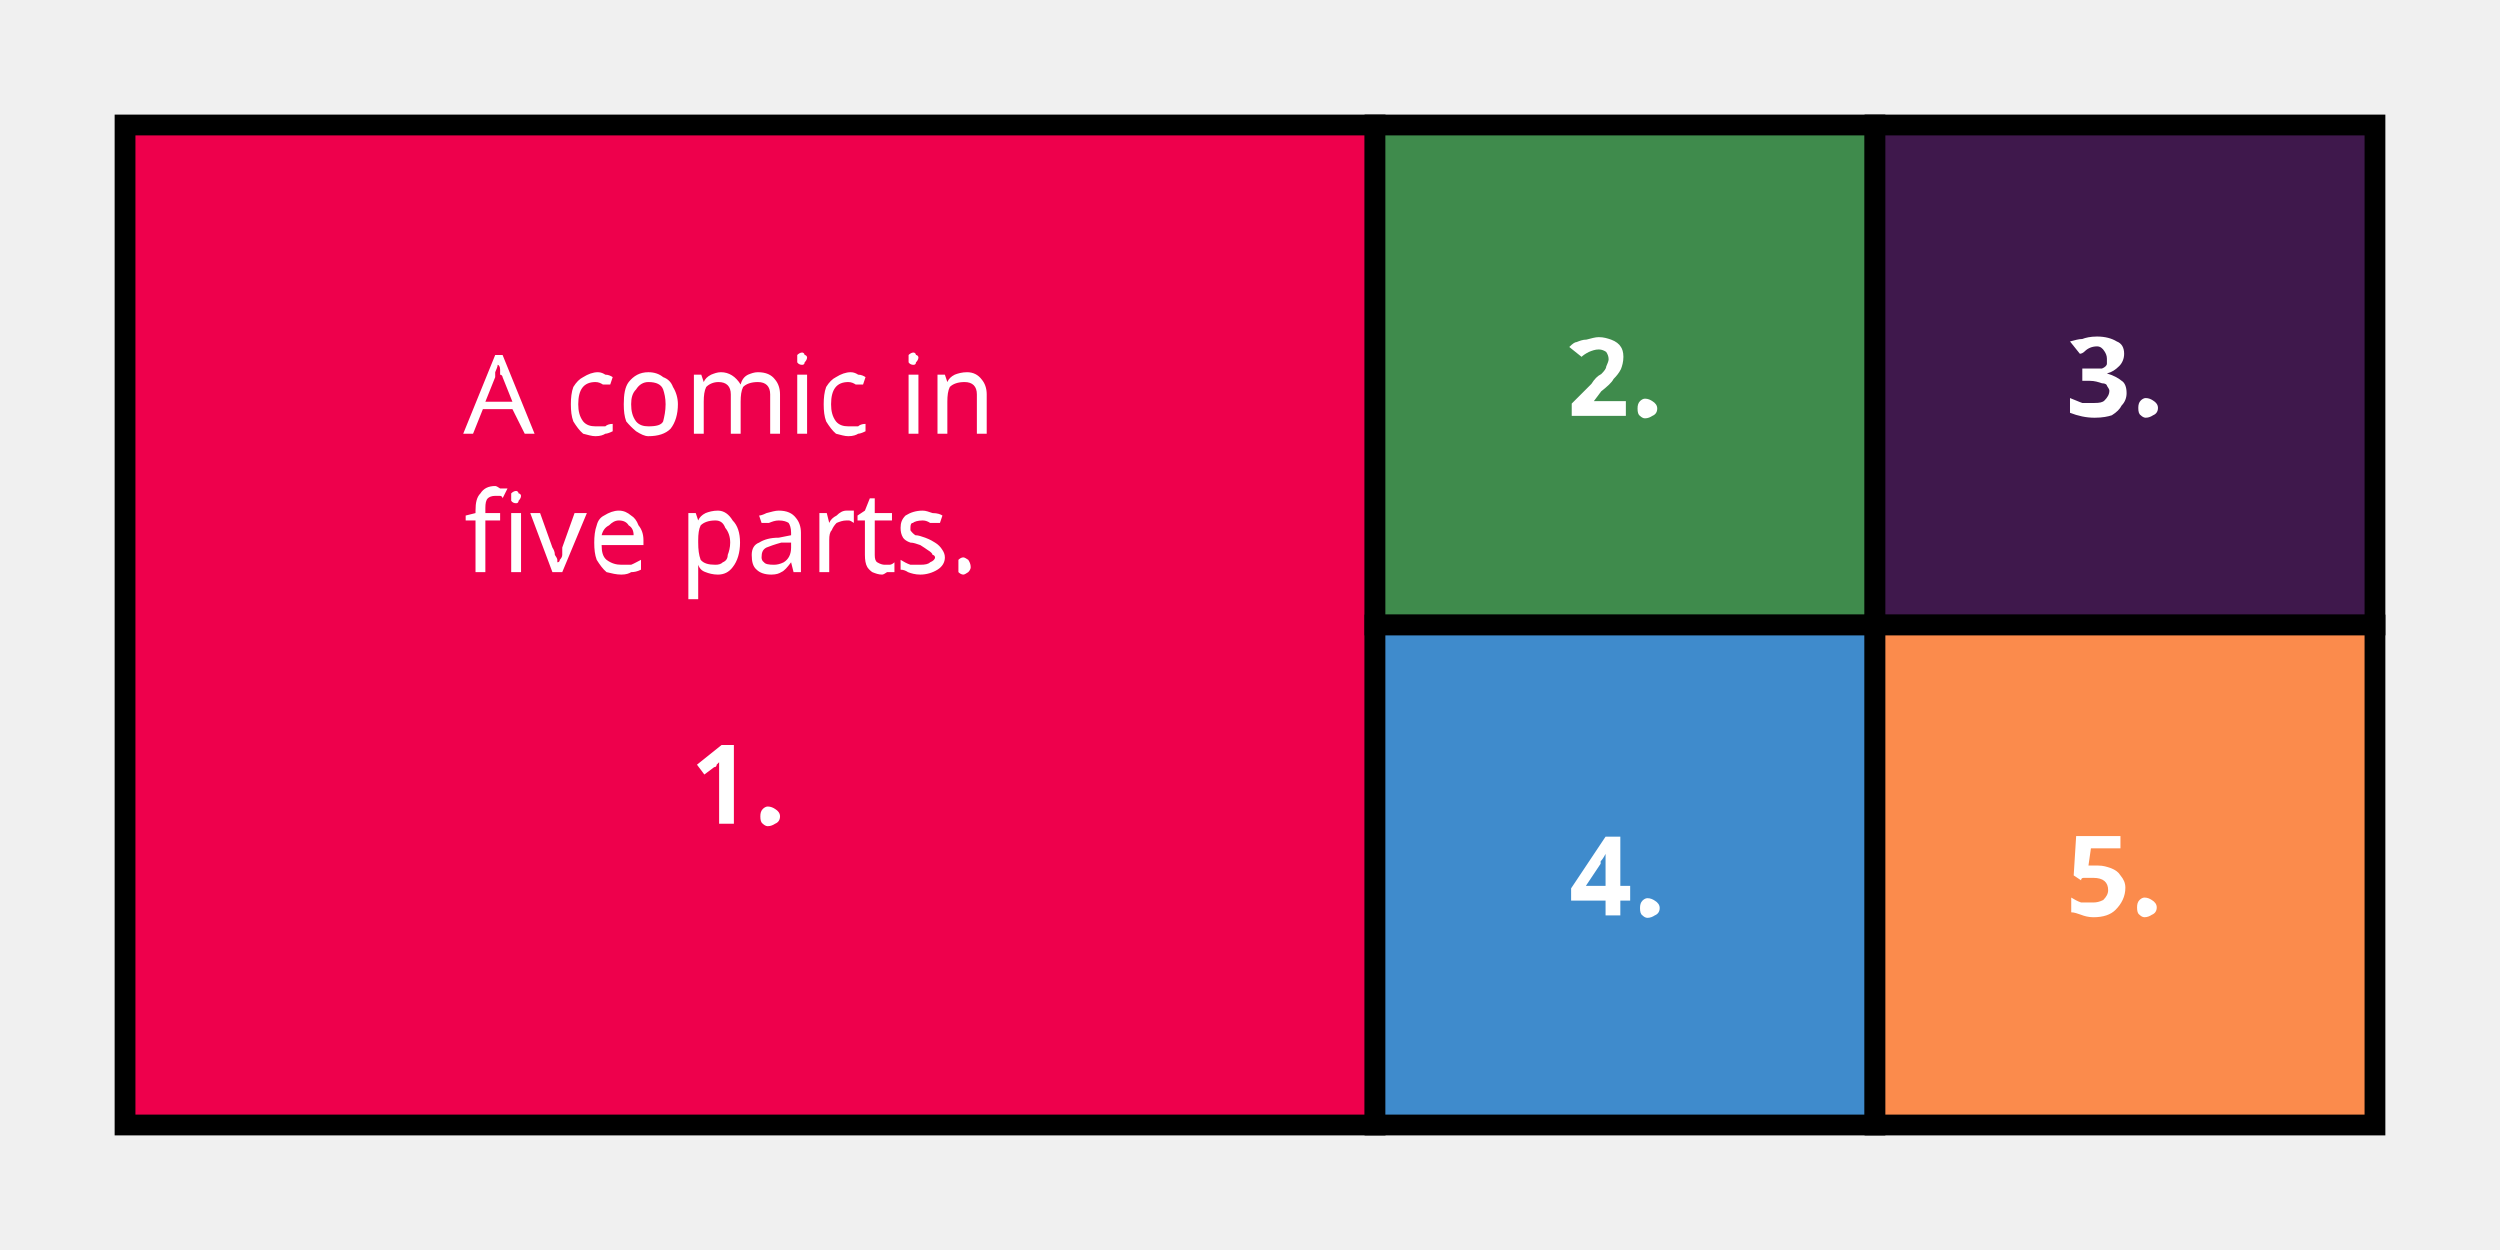
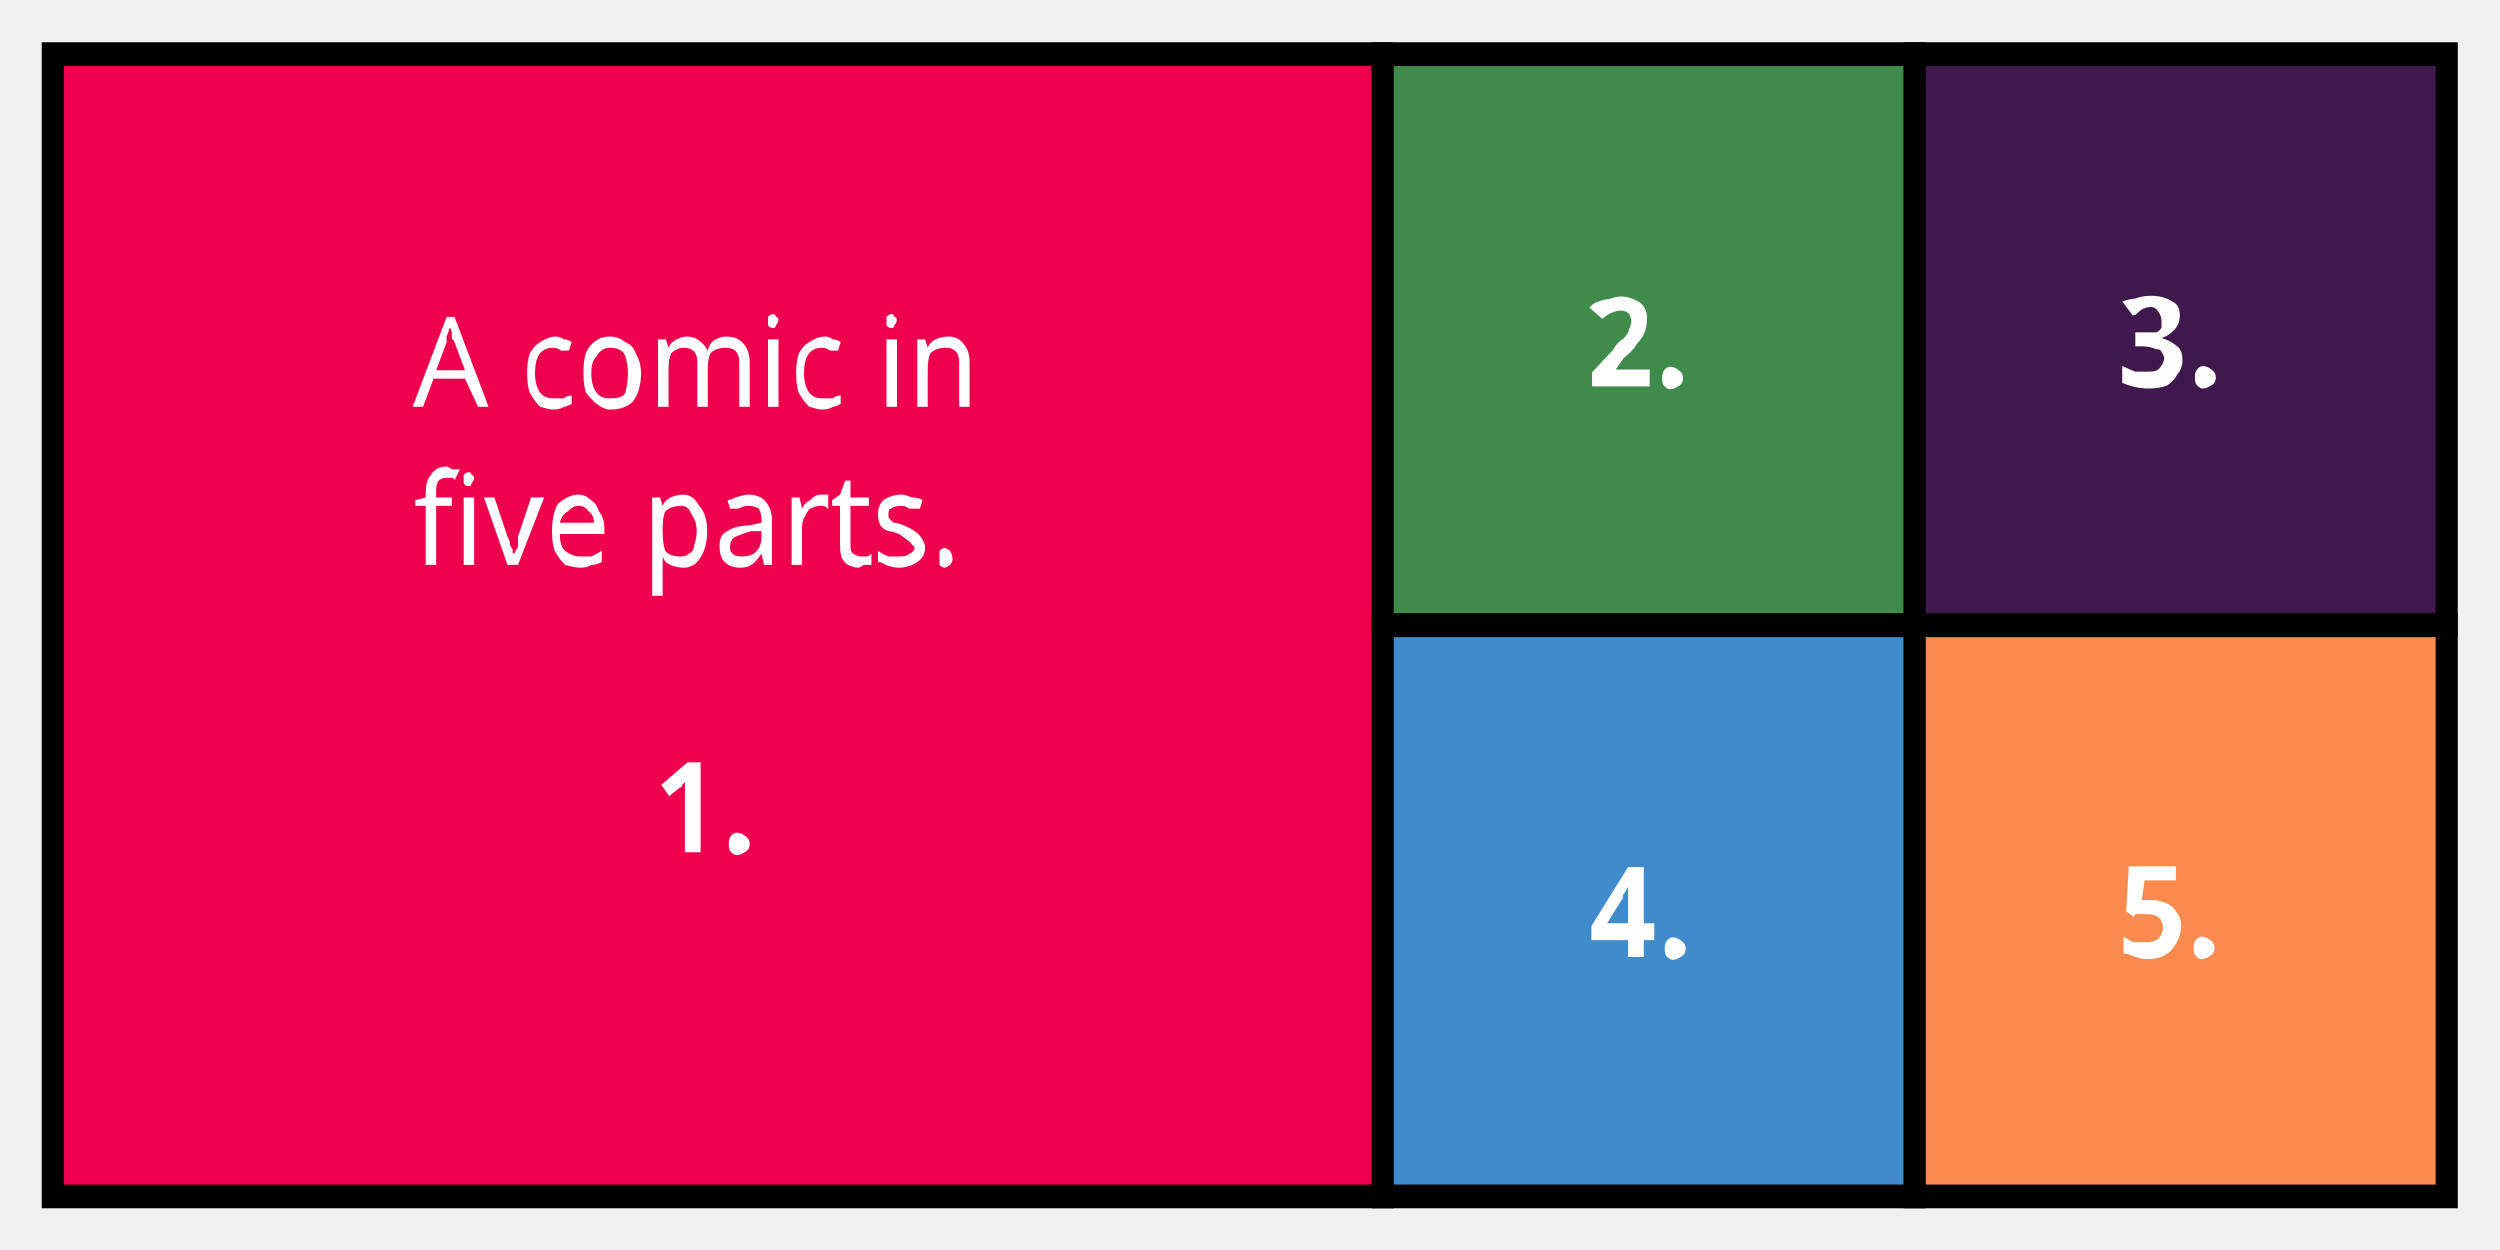
<svg xmlns="http://www.w3.org/2000/svg" width="60" height="30" viewBox="0 0 15.875 7.937" version="1.1" id="svg8">
  <defs id="defs2" />
  <g id="layer1" transform="translate(0,-289.0625)">
-     <rect style="opacity:1;fill:#ee004c;fill-opacity:1;stroke:#000000;stroke-width:0.132;stroke-linecap:butt;stroke-linejoin:miter;stroke-miterlimit:4;stroke-dasharray:none;stroke-opacity:1" id="rect835" width="7.938" height="6.35" x="0.794" y="289.856" />
-     <rect style="opacity:1;fill:#3f8b4c;fill-opacity:1;stroke:#000000;stroke-width:0.132;stroke-linecap:butt;stroke-linejoin:miter;stroke-miterlimit:4;stroke-dasharray:none;stroke-opacity:1" id="rect835-3" width="3.175" height="3.175" x="8.731" y="289.856" />
-     <rect style="opacity:1;fill:#3f184c;fill-opacity:1;stroke:#000000;stroke-width:0.132;stroke-linecap:butt;stroke-linejoin:miter;stroke-miterlimit:4;stroke-dasharray:none;stroke-opacity:1" id="rect835-3-6" width="3.175" height="3.175" x="11.906" y="289.856" />
-     <rect style="opacity:1;fill:#3f8bcc;fill-opacity:1;stroke:#000000;stroke-width:0.132;stroke-linecap:butt;stroke-linejoin:miter;stroke-miterlimit:4;stroke-dasharray:none;stroke-opacity:1" id="rect835-3-7" width="3.175" height="3.175" x="8.731" y="293.031" />
-     <rect style="opacity:1;fill:#fb8b4c;fill-opacity:1;stroke:#000000;stroke-width:0.132;stroke-linecap:butt;stroke-linejoin:miter;stroke-miterlimit:4;stroke-dasharray:none;stroke-opacity:1" id="rect835-3-5" width="3.175" height="3.175" x="11.906" y="293.031" />
-     <text xml:space="preserve" style="font-style:normal;font-weight:normal;font-size:0.706px;line-height:1.25;font-family:sans-serif;letter-spacing:0px;word-spacing:0px;fill:#ffffff;fill-opacity:1;stroke:none;stroke-width:0.265" x="2.94" y="291.816" id="text899">
-       <tspan id="tspan897" x="2.94" y="291.816" style="fill:#ffffff;fill-opacity:1;stroke-width:0.265">A comic in</tspan>
-       <tspan x="2.94" y="292.698" style="fill:#ffffff;fill-opacity:1;stroke-width:0.265" id="tspan901">five parts.</tspan>
-     </text>
-     <text xml:space="preserve" style="font-style:normal;font-weight:normal;font-size:0.706px;line-height:1.25;font-family:sans-serif;letter-spacing:0px;word-spacing:0px;fill:#ffffff;fill-opacity:1;stroke:none;stroke-width:0.265" x="4.379" y="294.294" id="text905">
-       <tspan id="tspan903" x="4.379" y="294.294" style="font-weight:bold;fill:#ffffff;fill-opacity:1;stroke-width:0.265">1.</tspan>
-     </text>
-     <text xml:space="preserve" style="font-style:normal;font-weight:normal;font-size:0.706px;line-height:1.25;font-family:sans-serif;letter-spacing:0px;word-spacing:0px;fill:#ffffff;fill-opacity:1;stroke:none;stroke-width:0.265" x="9.948" y="291.706" id="text905-3">
-       <tspan id="tspan903-5" x="9.948" y="291.706" style="font-weight:bold;fill:#ffffff;fill-opacity:1;stroke-width:0.265">2.</tspan>
-     </text>
-     <text xml:space="preserve" style="font-style:normal;font-weight:normal;font-size:0.706px;line-height:1.25;font-family:sans-serif;letter-spacing:0px;word-spacing:0px;fill:#ffffff;fill-opacity:1;stroke:none;stroke-width:0.265" x="13.127" y="291.701" id="text905-6">
-       <tspan id="tspan903-2" x="13.127" y="291.701" style="font-weight:bold;fill:#ffffff;fill-opacity:1;stroke-width:0.265">3.</tspan>
-     </text>
-     <text xml:space="preserve" style="font-style:normal;font-weight:normal;font-size:0.706px;line-height:1.25;font-family:sans-serif;letter-spacing:0px;word-spacing:0px;fill:#ffffff;fill-opacity:1;stroke:none;stroke-width:0.265" x="9.96" y="294.876" id="text905-9">
-       <tspan id="tspan903-1" x="9.96" y="294.876" style="font-weight:bold;fill:#ffffff;fill-opacity:1;stroke-width:0.265">4.</tspan>
-     </text>
-     <text xml:space="preserve" style="font-style:normal;font-weight:normal;font-size:0.706px;line-height:1.25;font-family:sans-serif;letter-spacing:0px;word-spacing:0px;fill:#ffffff;fill-opacity:1;stroke:none;stroke-width:0.265" x="13.123" y="294.871" id="text905-2">
-       <tspan id="tspan903-7" x="13.123" y="294.871" style="font-weight:bold;fill:#ffffff;fill-opacity:1;stroke-width:0.265">5.</tspan>
-     </text>
+     <g id="g1569" transform="matrix(1.064002,0,0,1.14228,-0.5095891,-41.69069)">
+       <rect y="289.856" x="0.794" height="6.35" width="7.938" id="rect835" style="opacity:1;fill:#ee004c;fill-opacity:1;stroke:#000000;stroke-width:0.132;stroke-linecap:butt;stroke-linejoin:miter;stroke-miterlimit:4;stroke-dasharray:none;stroke-opacity:1" />
+       <rect y="289.856" x="8.731" height="3.175" width="3.175" id="rect835-3" style="opacity:1;fill:#3f8b4c;fill-opacity:1;stroke:#000000;stroke-width:0.132;stroke-linecap:butt;stroke-linejoin:miter;stroke-miterlimit:4;stroke-dasharray:none;stroke-opacity:1" />
+       <rect y="289.856" x="11.906" height="3.175" width="3.175" id="rect835-3-6" style="opacity:1;fill:#3f184c;fill-opacity:1;stroke:#000000;stroke-width:0.132;stroke-linecap:butt;stroke-linejoin:miter;stroke-miterlimit:4;stroke-dasharray:none;stroke-opacity:1" />
+       <rect y="293.031" x="8.731" height="3.175" width="3.175" id="rect835-3-7" style="opacity:1;fill:#3f8bcc;fill-opacity:1;stroke:#000000;stroke-width:0.132;stroke-linecap:butt;stroke-linejoin:miter;stroke-miterlimit:4;stroke-dasharray:none;stroke-opacity:1" />
+       <rect y="293.031" x="11.906" height="3.175" width="3.175" id="rect835-3-5" style="opacity:1;fill:#fb8b4c;fill-opacity:1;stroke:#000000;stroke-width:0.132;stroke-linecap:butt;stroke-linejoin:miter;stroke-miterlimit:4;stroke-dasharray:none;stroke-opacity:1" />
+       <text id="text899" y="291.816" x="2.94" style="font-style:normal;font-weight:normal;font-size:0.706px;line-height:1.25;font-family:sans-serif;letter-spacing:0px;word-spacing:0px;fill:#ffffff;fill-opacity:1;stroke:none;stroke-width:0.265" xml:space="preserve">
+         <tspan style="fill:#ffffff;fill-opacity:1;stroke-width:0.265" y="291.816" x="2.94" id="tspan897">A comic in</tspan>
+         <tspan id="tspan901" style="fill:#ffffff;fill-opacity:1;stroke-width:0.265" y="292.698" x="2.94">five parts.</tspan>
+       </text>
+       <text id="text905" y="294.294" x="4.379" style="font-style:normal;font-weight:normal;font-size:0.706px;line-height:1.25;font-family:sans-serif;letter-spacing:0px;word-spacing:0px;fill:#ffffff;fill-opacity:1;stroke:none;stroke-width:0.265" xml:space="preserve">
+         <tspan style="font-weight:bold;fill:#ffffff;fill-opacity:1;stroke-width:0.265" y="294.294" x="4.379" id="tspan903">1.</tspan>
+       </text>
+       <text id="text905-3" y="291.706" x="9.948" style="font-style:normal;font-weight:normal;font-size:0.706px;line-height:1.25;font-family:sans-serif;letter-spacing:0px;word-spacing:0px;fill:#ffffff;fill-opacity:1;stroke:none;stroke-width:0.265" xml:space="preserve">
+         <tspan style="font-weight:bold;fill:#ffffff;fill-opacity:1;stroke-width:0.265" y="291.706" x="9.948" id="tspan903-5">2.</tspan>
+       </text>
+       <text id="text905-6" y="291.701" x="13.127" style="font-style:normal;font-weight:normal;font-size:0.706px;line-height:1.25;font-family:sans-serif;letter-spacing:0px;word-spacing:0px;fill:#ffffff;fill-opacity:1;stroke:none;stroke-width:0.265" xml:space="preserve">
+         <tspan style="font-weight:bold;fill:#ffffff;fill-opacity:1;stroke-width:0.265" y="291.701" x="13.127" id="tspan903-2">3.</tspan>
+       </text>
+       <text id="text905-9" y="294.876" x="9.96" style="font-style:normal;font-weight:normal;font-size:0.706px;line-height:1.25;font-family:sans-serif;letter-spacing:0px;word-spacing:0px;fill:#ffffff;fill-opacity:1;stroke:none;stroke-width:0.265" xml:space="preserve">
+         <tspan style="font-weight:bold;fill:#ffffff;fill-opacity:1;stroke-width:0.265" y="294.876" x="9.96" id="tspan903-1">4.</tspan>
+       </text>
+       <text id="text905-2" y="294.871" x="13.123" style="font-style:normal;font-weight:normal;font-size:0.706px;line-height:1.25;font-family:sans-serif;letter-spacing:0px;word-spacing:0px;fill:#ffffff;fill-opacity:1;stroke:none;stroke-width:0.265" xml:space="preserve">
+         <tspan style="font-weight:bold;fill:#ffffff;fill-opacity:1;stroke-width:0.265" y="294.871" x="13.123" id="tspan903-7">5.</tspan>
+       </text>
+     </g>
  </g>
</svg>
